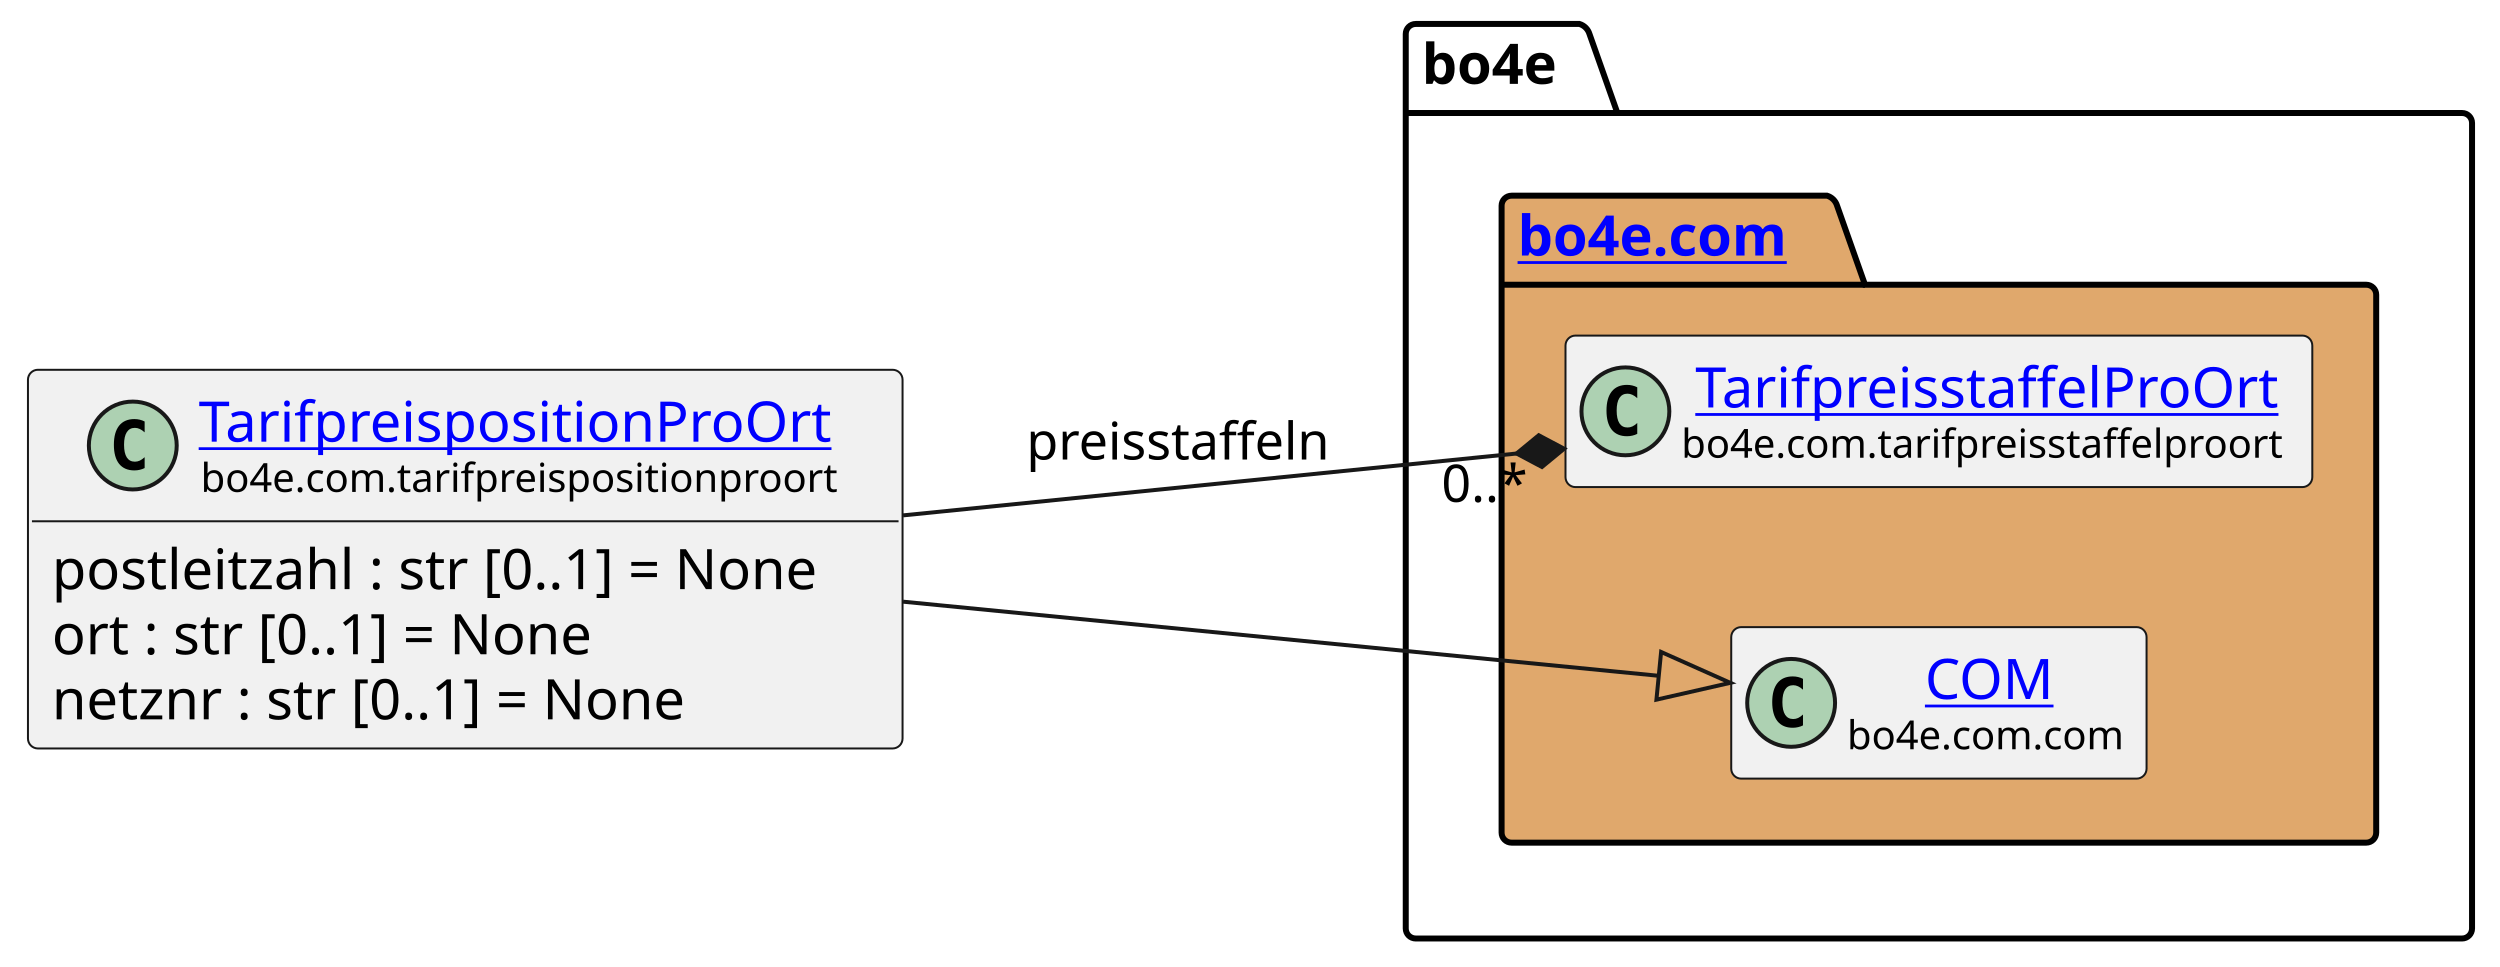
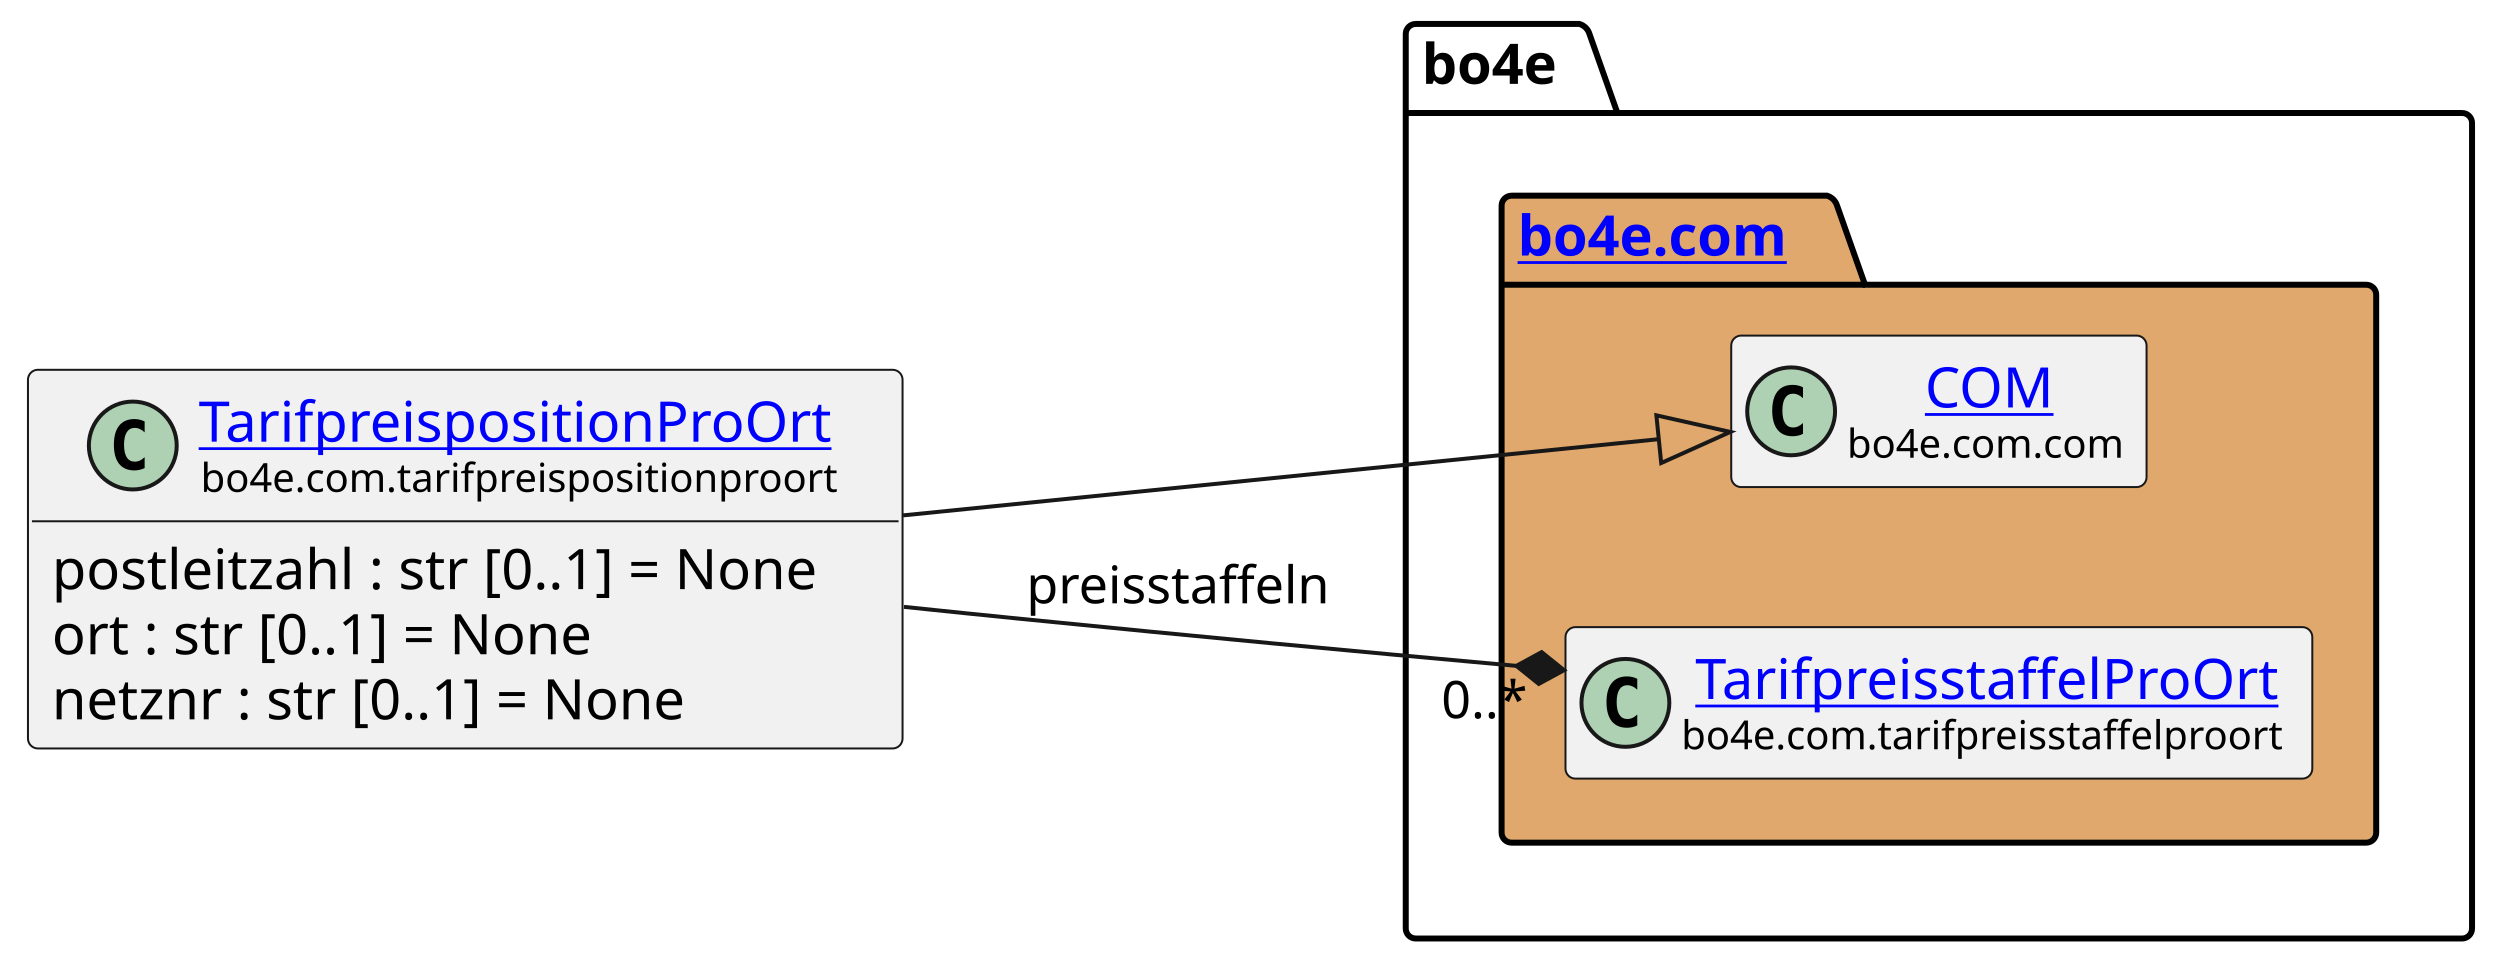
<svg xmlns="http://www.w3.org/2000/svg" xmlns:xlink="http://www.w3.org/1999/xlink" contentStyleType="text/css" height="242px" preserveAspectRatio="none" style="width:626px;height:242px;background:#FFFFFF;" version="1.1" viewBox="0 0 626 242" width="626px" zoomAndPan="magnify">
  <defs />
  <g>
    <g id="cluster_bo4e">
      <path d="M354.5,6 L395.5,6 A3.75,3.75 0 0 1 398,8.5 L405,28.297 L616.5,28.297 A2.5,2.5 0 0 1 619,30.797 L619,232.5 A2.5,2.5 0 0 1 616.5,235 L354.5,235 A2.5,2.5 0 0 1 352,232.5 L352,8.5 A2.5,2.5 0 0 1 354.5,6 " fill="none" style="stroke:#000000;stroke-width:1.5;" />
      <line style="stroke:#000000;stroke-width:1.5;" x1="352" x2="405" y1="28.297" y2="28.297" />
      <text fill="#000000" font-family="sans-serif" font-size="14" font-weight="bold" lengthAdjust="spacing" textLength="40" x="356" y="20.995">bo4e</text>
    </g>
    <g id="cluster_com">
      <path d="M378.5,49 L457.5,49 A3.75,3.75 0 0 1 460,51.5 L467,71.297 L592.5,71.297 A2.5,2.5 0 0 1 595,73.797 L595,208.5 A2.5,2.5 0 0 1 592.5,211 L378.5,211 A2.5,2.5 0 0 1 376,208.5 L376,51.5 A2.5,2.5 0 0 1 378.5,49 " fill="#E0A86C" style="stroke:#000000;stroke-width:1.5;" />
      <line style="stroke:#000000;stroke-width:1.5;" x1="376" x2="467" y1="71.297" y2="71.297" />
      <a href="https://bo4e.github.io/BO4E-python/latest/api/bo4e.com.html" target="_top" title="https://bo4e.github.io/BO4E-python/latest/api/bo4e.com.html" xlink:actuate="onRequest" xlink:href="https://bo4e.github.io/BO4E-python/latest/api/bo4e.com.html" xlink:show="new" xlink:title="https://bo4e.github.io/BO4E-python/latest/api/bo4e.com.html" xlink:type="simple">
        <text fill="#0000FF" font-family="sans-serif" font-size="14" font-weight="bold" lengthAdjust="spacing" text-decoration="underline" textLength="78" x="380" y="63.995">bo4e.com</text>
      </a>
    </g>
+     <g id="elem_COM">
+       <rect codeLine="10" fill="#F1F1F1" height="37.938" id="COM" rx="2.5" ry="2.5" style="stroke:#181818;stroke-width:0.5;" width="104" x="433.5" y="84.03" />
+       <ellipse cx="448.5" cy="102.999" fill="#ADD1B2" rx="11" ry="11" style="stroke:#181818;stroke-width:1.0;" />
+       <path d="M451.469,108.639 Q450.891,108.936 450.25,109.077 Q449.609,109.233 448.906,109.233 Q446.406,109.233 445.078,107.593 Q443.766,105.936 443.766,102.811 Q443.766,99.686 445.078,98.03 Q446.406,96.374 448.906,96.374 Q449.609,96.374 450.25,96.53 Q450.906,96.686 451.469,96.983 L451.469,99.702 Q450.844,99.124 450.25,98.858 Q449.656,98.577 449.031,98.577 Q447.688,98.577 447,99.655 Q446.312,100.718 446.312,102.811 Q446.312,104.905 447,105.983 Q447.688,107.046 449.031,107.046 Q449.656,107.046 450.25,106.78 Q450.844,106.499 451.469,105.921 L451.469,108.639 Z " fill="#000000" />
+       <a href="https://bo4e.github.io/BO4E-python/latest/api/bo4e.com.html#bo4e.com.com.COM" target="_top" title="https://bo4e.github.io/BO4E-python/latest/api/bo4e.com.html#bo4e.com.com.COM" xlink:actuate="onRequest" xlink:href="https://bo4e.github.io/BO4E-python/latest/api/bo4e.com.html#bo4e.com.com.COM" xlink:show="new" xlink:title="https://bo4e.github.io/BO4E-python/latest/api/bo4e.com.html#bo4e.com.com.COM" xlink:type="simple">
+         <text fill="#0000FF" font-family="sans-serif" font-size="14" lengthAdjust="spacing" text-decoration="underline" textLength="33" x="482" y="102.025">COM</text>
+       </a>
+       <text fill="#000000" font-family="sans-serif" font-size="10" lengthAdjust="spacing" textLength="72" x="462.5" y="114.609">bo4e.com.com</text>
+     </g>
    <g id="elem_TarifpreisstaffelProOrt">
-       <rect codeLine="10" fill="#F1F1F1" height="37.938" id="TarifpreisstaffelProOrt" rx="2.5" ry="2.5" style="stroke:#181818;stroke-width:0.5;" width="187" x="392" y="84.03" />
-       <ellipse cx="407" cy="102.999" fill="#ADD1B2" rx="11" ry="11" style="stroke:#181818;stroke-width:1.0;" />
-       <path d="M409.969,108.639 Q409.391,108.936 408.75,109.077 Q408.109,109.233 407.406,109.233 Q404.906,109.233 403.578,107.593 Q402.266,105.936 402.266,102.811 Q402.266,99.686 403.578,98.03 Q404.906,96.374 407.406,96.374 Q408.109,96.374 408.75,96.53 Q409.406,96.686 409.969,96.983 L409.969,99.702 Q409.344,99.124 408.75,98.858 Q408.156,98.577 407.531,98.577 Q406.188,98.577 405.5,99.655 Q404.812,100.718 404.812,102.811 Q404.812,104.905 405.5,105.983 Q406.188,107.046 407.531,107.046 Q408.156,107.046 408.75,106.78 Q409.344,106.499 409.969,105.921 L409.969,108.639 Z " fill="#000000" />
+       <rect codeLine="11" fill="#F1F1F1" height="37.938" id="TarifpreisstaffelProOrt" rx="2.5" ry="2.5" style="stroke:#181818;stroke-width:0.5;" width="187" x="392" y="157.03" />
+       <ellipse cx="407" cy="175.999" fill="#ADD1B2" rx="11" ry="11" style="stroke:#181818;stroke-width:1.0;" />
+       <path d="M409.969,181.639 Q409.391,181.936 408.75,182.077 Q408.109,182.233 407.406,182.233 Q404.906,182.233 403.578,180.593 Q402.266,178.936 402.266,175.811 Q402.266,172.686 403.578,171.03 Q404.906,169.374 407.406,169.374 Q408.109,169.374 408.75,169.53 Q409.406,169.686 409.969,169.983 L409.969,172.702 Q409.344,172.124 408.75,171.858 Q408.156,171.577 407.531,171.577 Q406.188,171.577 405.5,172.655 Q404.812,173.718 404.812,175.811 Q404.812,177.905 405.5,178.983 Q406.188,180.046 407.531,180.046 Q408.156,180.046 408.75,179.78 Q409.344,179.499 409.969,178.921 L409.969,181.639 Z " fill="#000000" />
      <a href="https://bo4e.github.io/BO4E-python/latest/api/bo4e.com.html#bo4e.com.tarifpreisstaffelproort.TarifpreisstaffelProOrt" target="_top" title="https://bo4e.github.io/BO4E-python/latest/api/bo4e.com.html#bo4e.com.tarifpreisstaffelproort.TarifpreisstaffelProOrt" xlink:actuate="onRequest" xlink:href="https://bo4e.github.io/BO4E-python/latest/api/bo4e.com.html#bo4e.com.tarifpreisstaffelproort.TarifpreisstaffelProOrt" xlink:show="new" xlink:title="https://bo4e.github.io/BO4E-python/latest/api/bo4e.com.html#bo4e.com.tarifpreisstaffelproort.TarifpreisstaffelProOrt" xlink:type="simple">
-         <text fill="#0000FF" font-family="sans-serif" font-size="14" lengthAdjust="spacing" text-decoration="underline" textLength="148" x="424.5" y="102.025">TarifpreisstaffelProOrt</text>
+         <text fill="#0000FF" font-family="sans-serif" font-size="14" lengthAdjust="spacing" text-decoration="underline" textLength="148" x="424.5" y="175.025">TarifpreisstaffelProOrt</text>
      </a>
-       <text fill="#000000" font-family="sans-serif" font-size="10" lengthAdjust="spacing" textLength="155" x="421" y="114.609">bo4e.com.tarifpreisstaffelproort</text>
-     </g>
-     <g id="elem_COM">
-       <rect codeLine="11" fill="#F1F1F1" height="37.938" id="COM" rx="2.5" ry="2.5" style="stroke:#181818;stroke-width:0.5;" width="104" x="433.5" y="157.03" />
-       <ellipse cx="448.5" cy="175.999" fill="#ADD1B2" rx="11" ry="11" style="stroke:#181818;stroke-width:1.0;" />
-       <path d="M451.469,181.639 Q450.891,181.936 450.25,182.077 Q449.609,182.233 448.906,182.233 Q446.406,182.233 445.078,180.593 Q443.766,178.936 443.766,175.811 Q443.766,172.686 445.078,171.03 Q446.406,169.374 448.906,169.374 Q449.609,169.374 450.25,169.53 Q450.906,169.686 451.469,169.983 L451.469,172.702 Q450.844,172.124 450.25,171.858 Q449.656,171.577 449.031,171.577 Q447.688,171.577 447,172.655 Q446.312,173.718 446.312,175.811 Q446.312,177.905 447,178.983 Q447.688,180.046 449.031,180.046 Q449.656,180.046 450.25,179.78 Q450.844,179.499 451.469,178.921 L451.469,181.639 Z " fill="#000000" />
-       <a href="https://bo4e.github.io/BO4E-python/latest/api/bo4e.com.html#bo4e.com.com.COM" target="_top" title="https://bo4e.github.io/BO4E-python/latest/api/bo4e.com.html#bo4e.com.com.COM" xlink:actuate="onRequest" xlink:href="https://bo4e.github.io/BO4E-python/latest/api/bo4e.com.html#bo4e.com.com.COM" xlink:show="new" xlink:title="https://bo4e.github.io/BO4E-python/latest/api/bo4e.com.html#bo4e.com.com.COM" xlink:type="simple">
-         <text fill="#0000FF" font-family="sans-serif" font-size="14" lengthAdjust="spacing" text-decoration="underline" textLength="33" x="482" y="175.025">COM</text>
-       </a>
-       <text fill="#000000" font-family="sans-serif" font-size="10" lengthAdjust="spacing" textLength="72" x="462.5" y="187.609">bo4e.com.com</text>
+       <text fill="#000000" font-family="sans-serif" font-size="10" lengthAdjust="spacing" textLength="155" x="421" y="187.609">bo4e.com.tarifpreisstaffelproort</text>
    </g>
    <g id="elem_TarifpreispositionProOrt">
      <rect codeLine="3" fill="#F1F1F1" height="94.828" id="TarifpreispositionProOrt" rx="2.5" ry="2.5" style="stroke:#181818;stroke-width:0.5;" width="219" x="7" y="92.59" />
      <ellipse cx="33.25" cy="111.559" fill="#ADD1B2" rx="11" ry="11" style="stroke:#181818;stroke-width:1.0;" />
      <path d="M36.219,117.199 Q35.641,117.496 35,117.637 Q34.359,117.793 33.656,117.793 Q31.156,117.793 29.828,116.153 Q28.516,114.496 28.516,111.371 Q28.516,108.246 29.828,106.59 Q31.156,104.934 33.656,104.934 Q34.359,104.934 35,105.09 Q35.656,105.246 36.219,105.543 L36.219,108.262 Q35.594,107.684 35,107.418 Q34.406,107.137 33.781,107.137 Q32.438,107.137 31.75,108.215 Q31.062,109.278 31.062,111.371 Q31.062,113.465 31.75,114.543 Q32.438,115.606 33.781,115.606 Q34.406,115.606 35,115.34 Q35.594,115.059 36.219,114.481 L36.219,117.199 Z " fill="#000000" />
      <a href="https://bo4e.github.io/BO4E-python/latest/api/bo4e.com.html#bo4e.com.tarifpreispositionproort.TarifpreispositionProOrt" target="_top" title="https://bo4e.github.io/BO4E-python/latest/api/bo4e.com.html#bo4e.com.tarifpreispositionproort.TarifpreispositionProOrt" xlink:actuate="onRequest" xlink:href="https://bo4e.github.io/BO4E-python/latest/api/bo4e.com.html#bo4e.com.tarifpreispositionproort.TarifpreispositionProOrt" xlink:show="new" xlink:title="https://bo4e.github.io/BO4E-python/latest/api/bo4e.com.html#bo4e.com.tarifpreispositionproort.TarifpreispositionProOrt" xlink:type="simple">
        <text fill="#0000FF" font-family="sans-serif" font-size="14" lengthAdjust="spacing" text-decoration="underline" textLength="162" x="49.75" y="110.585">TarifpreispositionProOrt</text>
      </a>
      <text fill="#000000" font-family="sans-serif" font-size="10" lengthAdjust="spacing" textLength="161" x="50.25" y="123.169">bo4e.com.tarifpreispositionproort</text>
      <line style="stroke:#181818;stroke-width:0.5;" x1="8" x2="225" y1="130.528" y2="130.528" />
      <text fill="#000000" font-family="sans-serif" font-size="14" lengthAdjust="spacing" textLength="207" x="13" y="147.523">postleitzahl : str [0..1] = None</text>
      <text fill="#000000" font-family="sans-serif" font-size="14" lengthAdjust="spacing" textLength="147" x="13" y="163.82">ort : str [0..1] = None</text>
      <text fill="#000000" font-family="sans-serif" font-size="14" lengthAdjust="spacing" textLength="173" x="13" y="180.116">netznr : str [0..1] = None</text>
    </g>
    <g id="link_TarifpreispositionProOrt_COM">
-       <path codeLine="14" d="M226.12,150.66 C294.61,157.37 361.966,163.982 415.356,169.222 " fill="none" id="TarifpreispositionProOrt-to-COM" style="stroke:#181818;stroke-width:1.0;" />
-       <polygon fill="none" points="433.27,170.98,415.942,163.25,414.77,175.193,433.27,170.98" style="stroke:#181818;stroke-width:1.0;" />
+       <path codeLine="14" d="M226.12,129.05 C294.61,122.14 361.971,115.358 415.361,109.968 " fill="none" id="TarifpreispositionProOrt-to-COM" style="stroke:#181818;stroke-width:1.0;" />
+       <polygon fill="none" points="433.27,108.16,414.758,103.998,415.964,115.938,433.27,108.16" style="stroke:#181818;stroke-width:1.0;" />
    </g>
    <g id="link_TarifpreispositionProOrt_TarifpreisstaffelProOrt">
-       <path codeLine="15" d="M226.12,129.05 C278.75,123.74 329.361,118.644 379.731,113.564 " fill="none" id="TarifpreispositionProOrt-to-TarifpreisstaffelProOrt" style="stroke:#181818;stroke-width:1.0;" />
-       <polygon fill="#181818" points="391.67,112.36,385.299,108.982,379.731,113.564,386.102,116.942,391.67,112.36" style="stroke:#181818;stroke-width:1.0;" />
-       <text fill="#000000" font-family="sans-serif" font-size="13" lengthAdjust="spacing" textLength="78" x="257" y="115.067">preisstaffeln</text>
-       <text fill="#000000" font-family="sans-serif" font-size="13" lengthAdjust="spacing" textLength="23" x="360.935" y="125.67">0..*</text>
+       <path codeLine="15" d="M226.35,151.96 C236.37,153.01 246.37,154.04 256,155 C300.59,159.46 338.169,162.981 379.689,166.731 " fill="none" id="TarifpreispositionProOrt-to-TarifpreisstaffelProOrt" style="stroke:#181818;stroke-width:1.0;" />
+       <polygon fill="#181818" points="391.64,167.81,386.024,163.286,379.689,166.731,385.305,171.254,391.64,167.81" style="stroke:#181818;stroke-width:1.0;" />
+       <text fill="#000000" font-family="sans-serif" font-size="13" lengthAdjust="spacing" textLength="78" x="257" y="151.067">preisstaffeln</text>
+       <text fill="#000000" font-family="sans-serif" font-size="13" lengthAdjust="spacing" textLength="23" x="360.903" y="179.831">0..*</text>
    </g>
  </g>
</svg>
